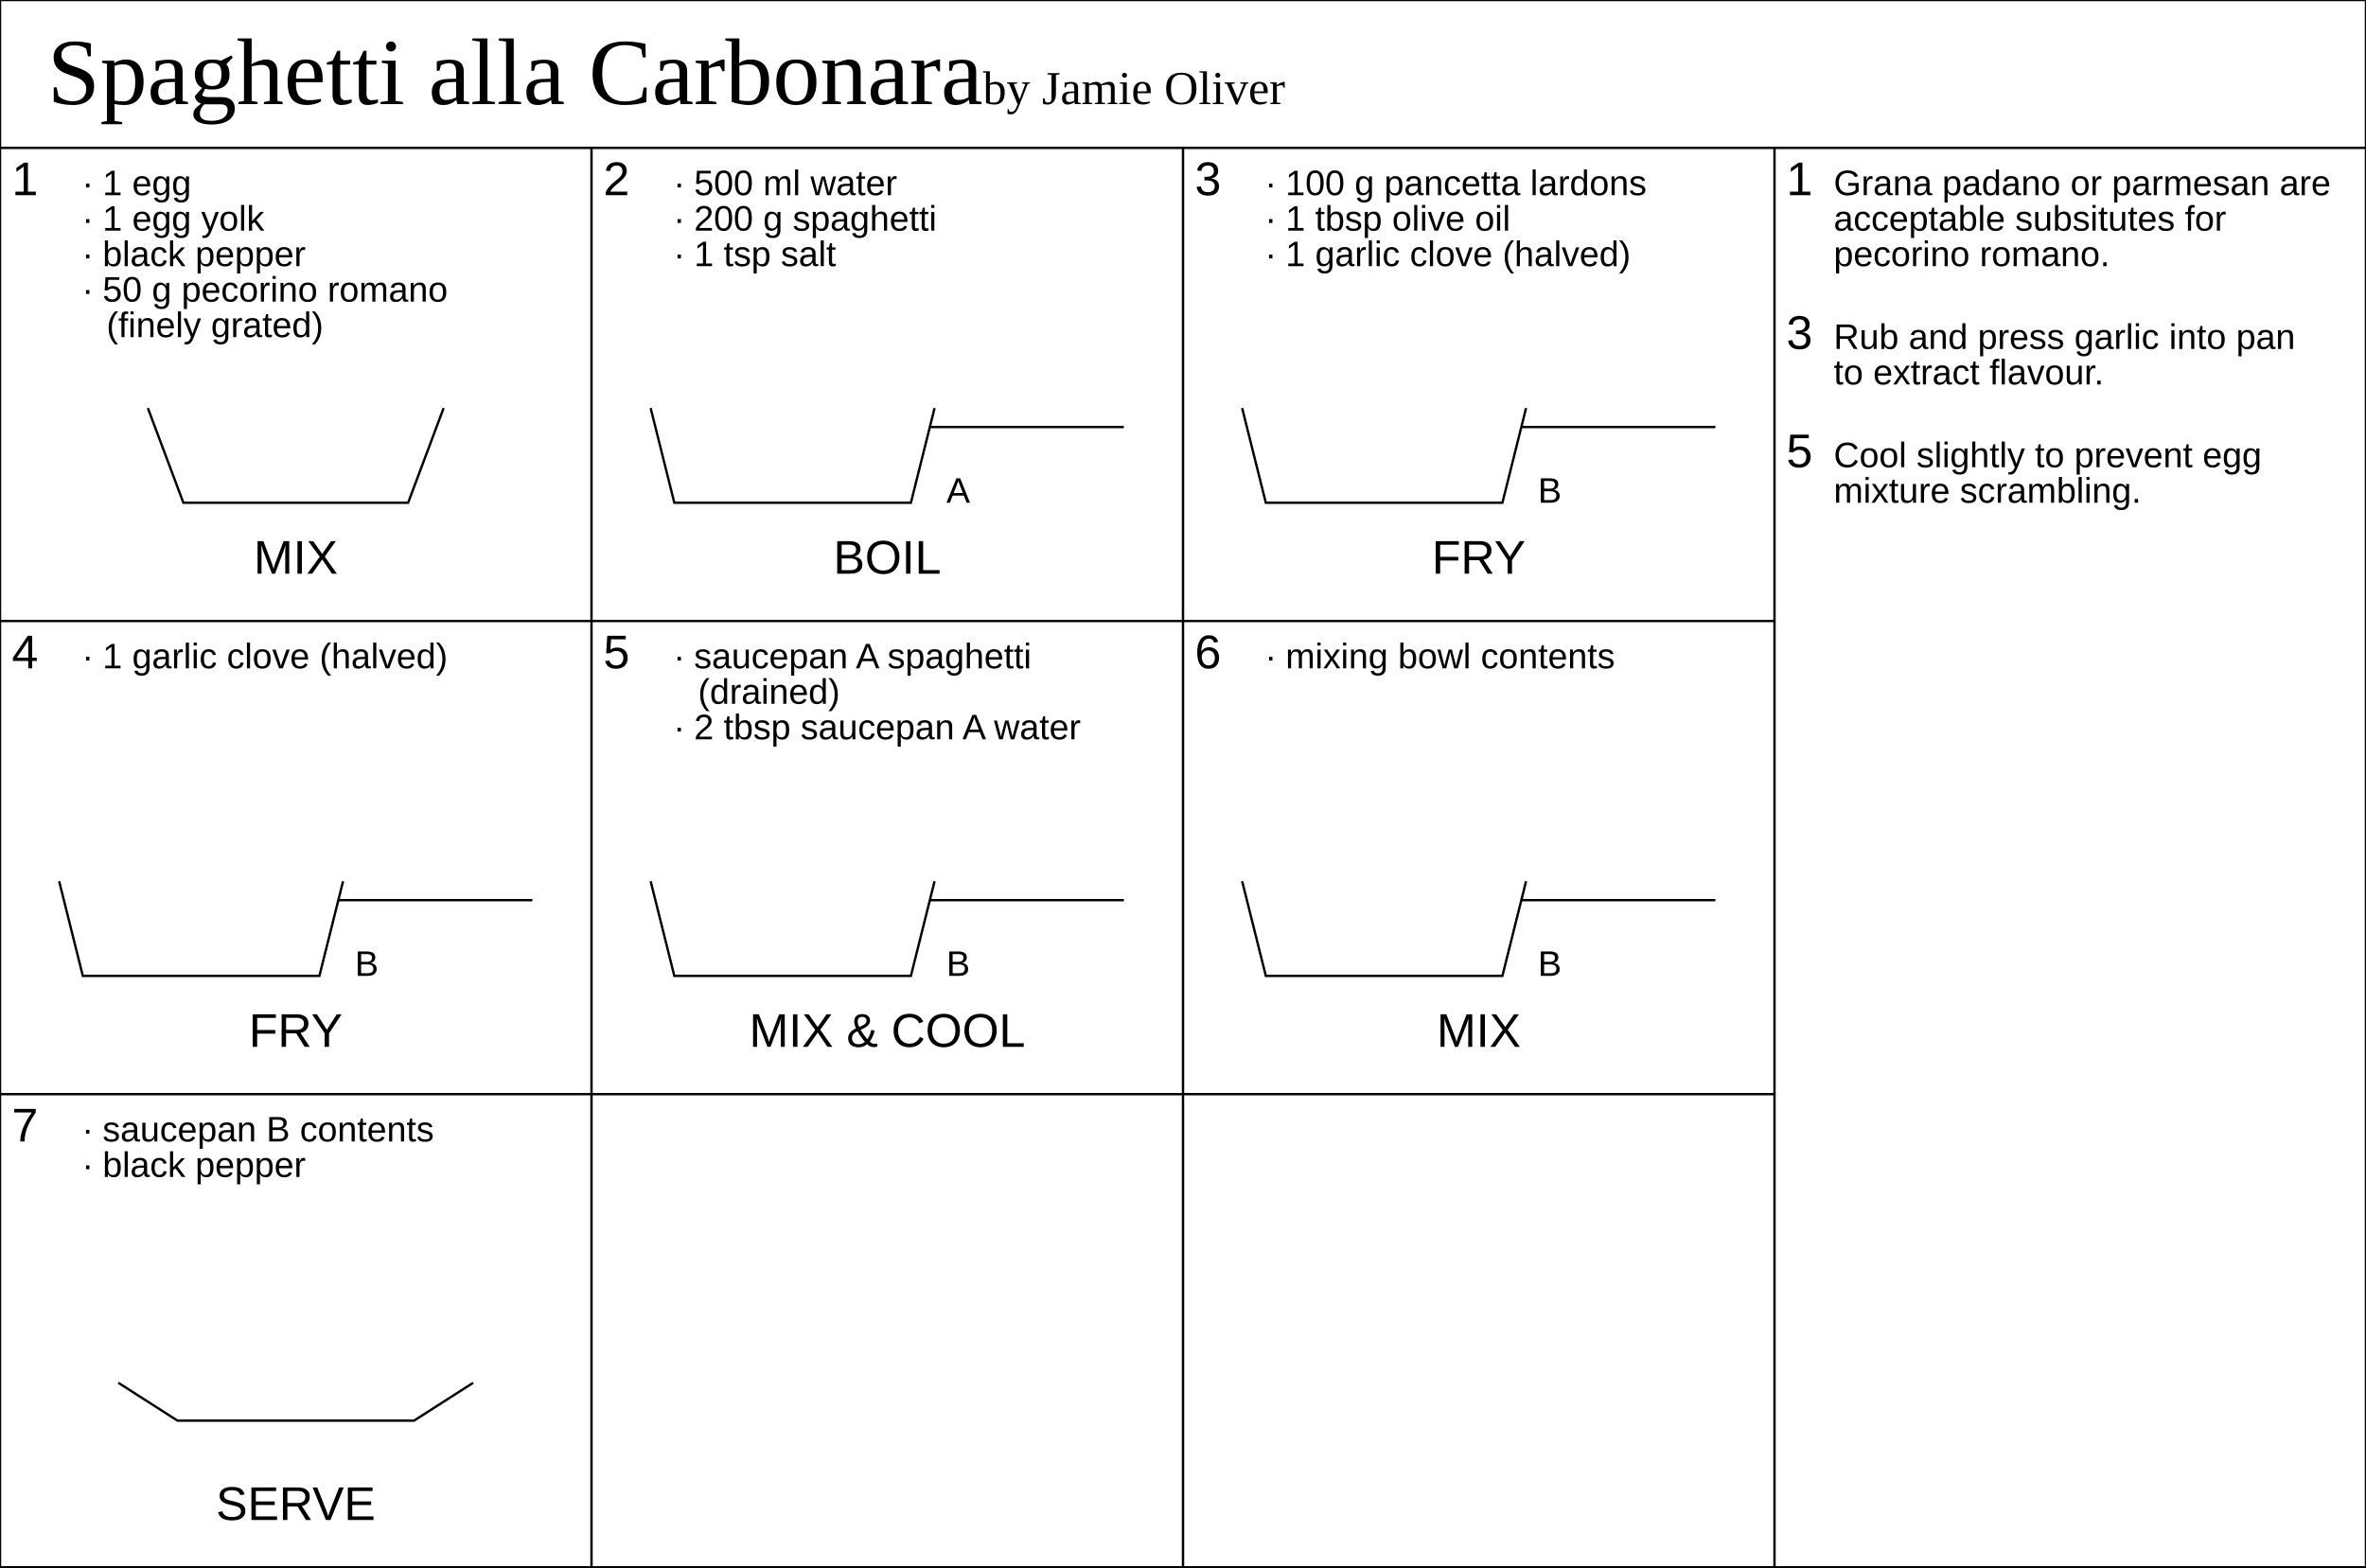
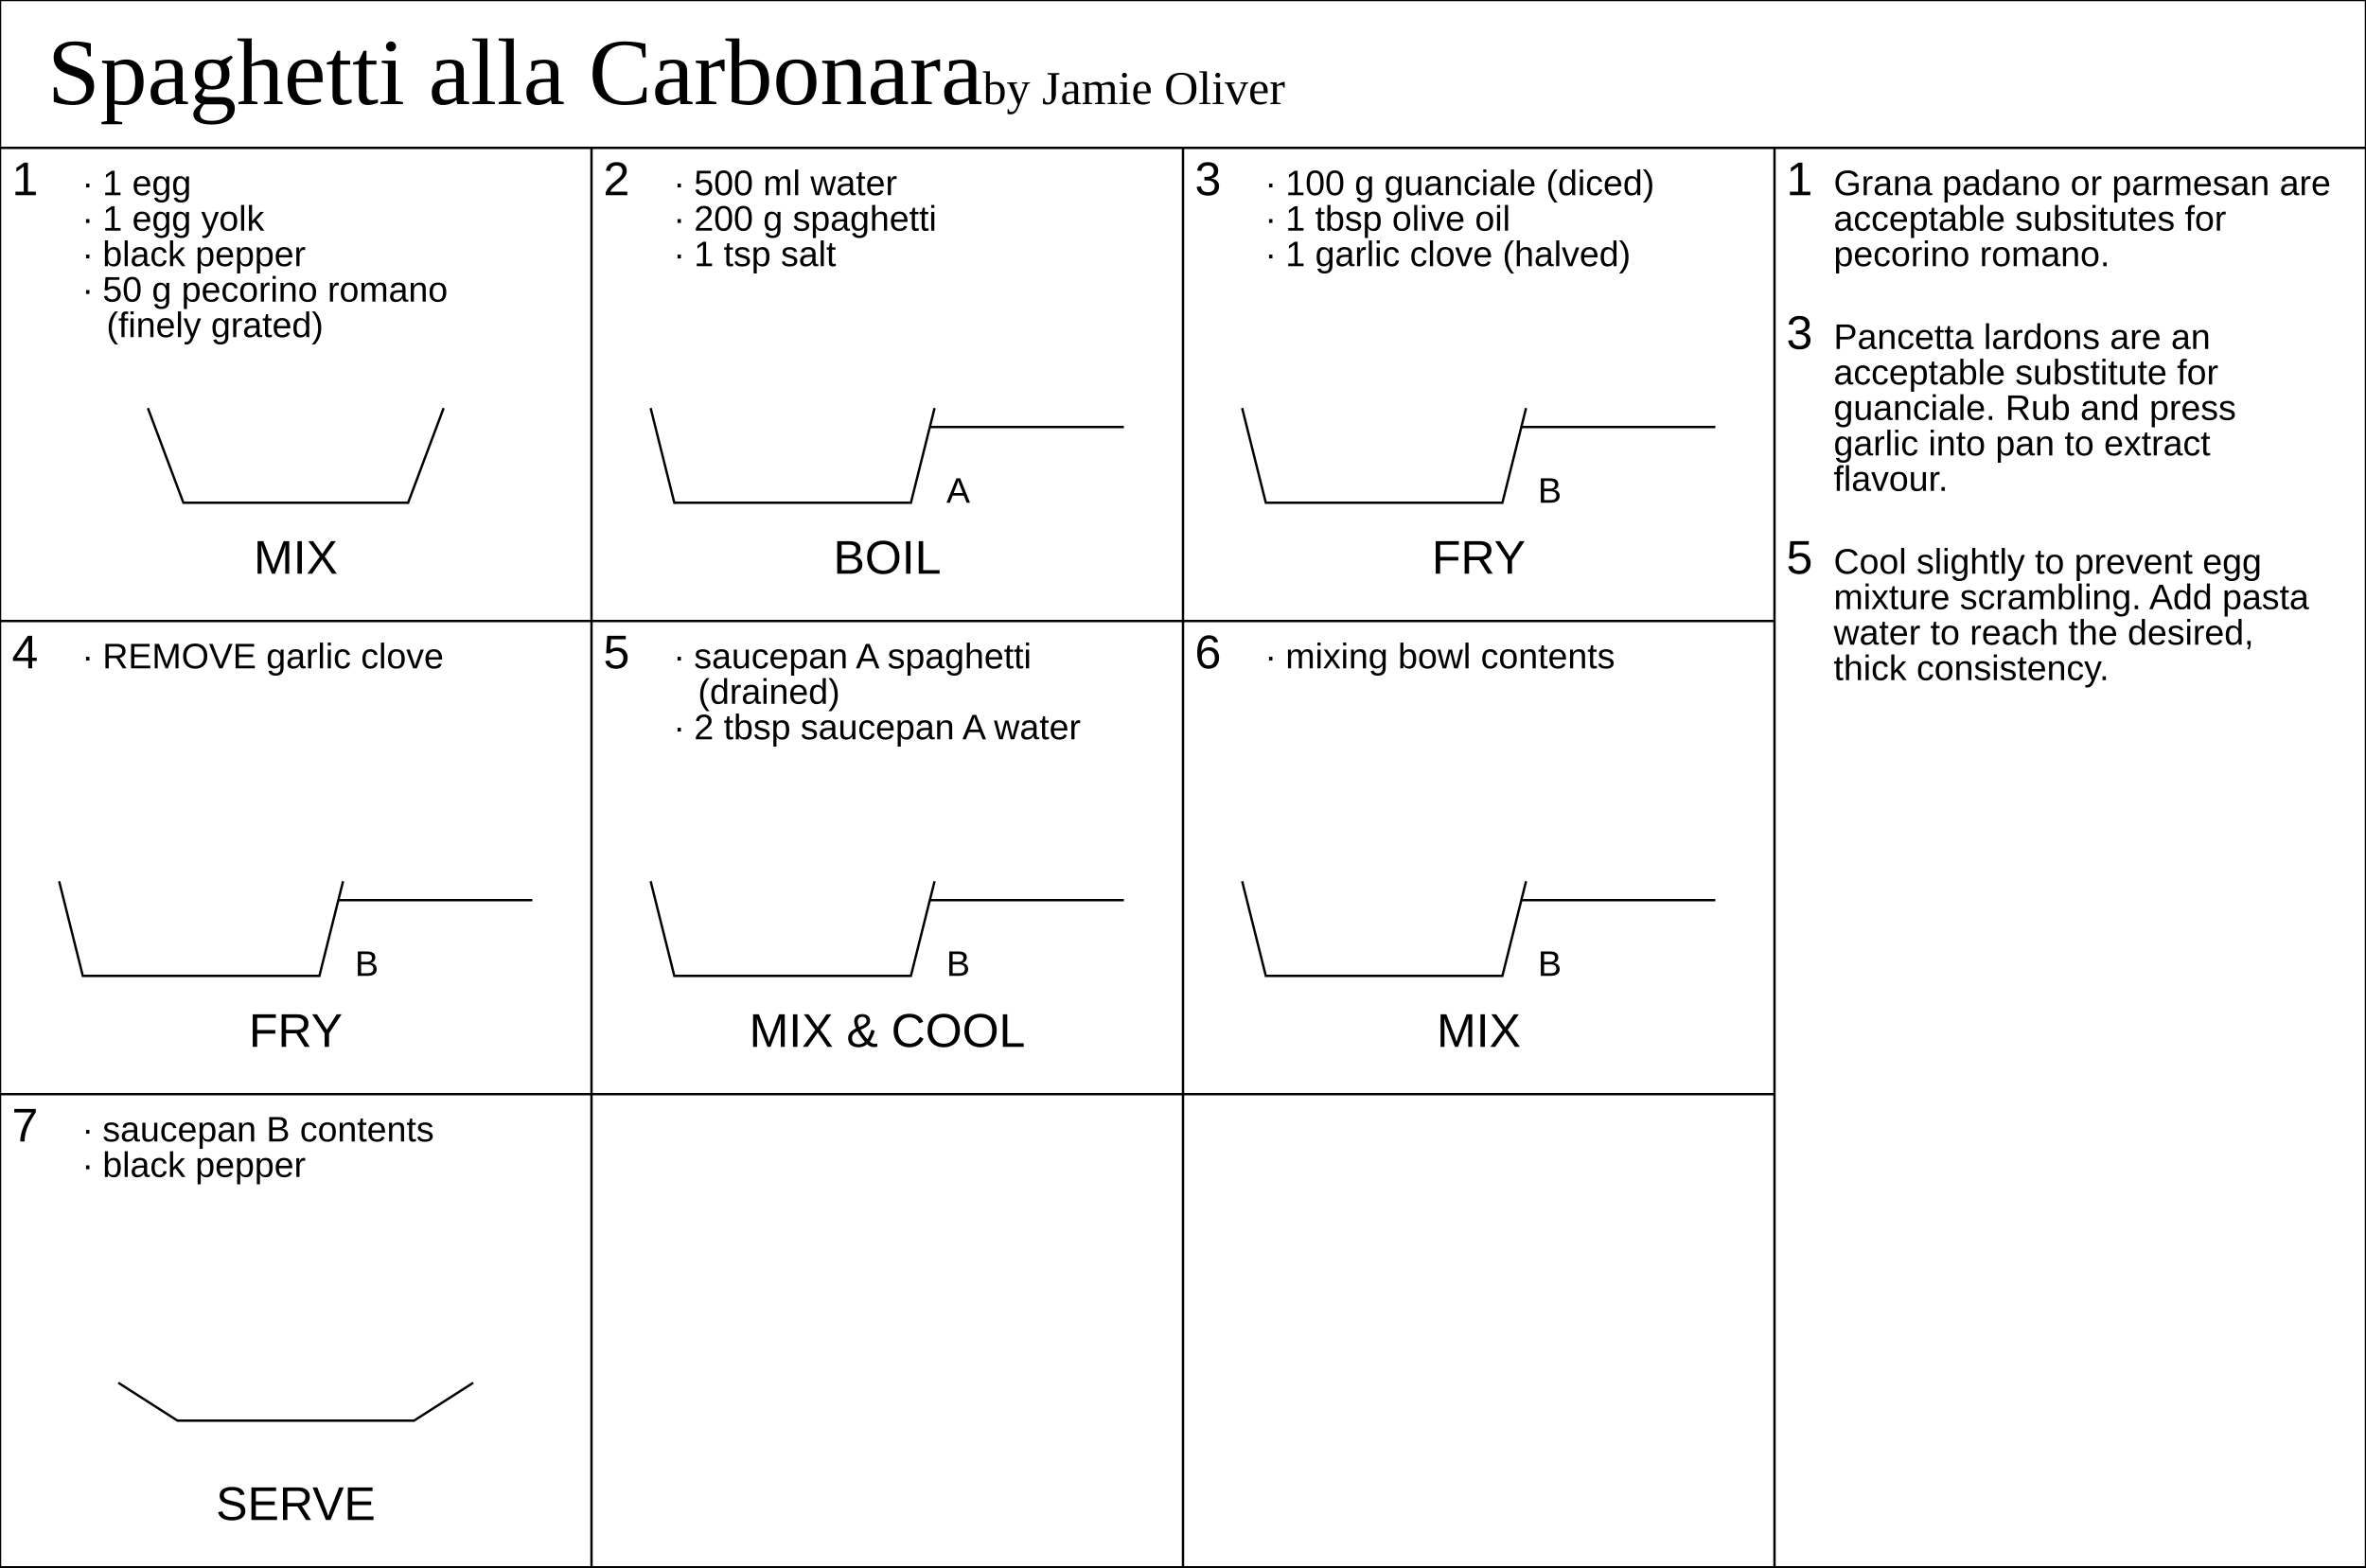
<svg xmlns="http://www.w3.org/2000/svg" width="2000" height="1325.0">
  <text x="40.0" y="88.0" font-size="80">
Spaghetti alla Carbonara<tspan font-size="40">  by Jamie Oliver</tspan>
  </text>
  <polyline points="0,0 0,1325.0 " style="fill:none;stroke:black;stroke-width:2" />
  <polyline points="2000,0 2000,1325.0 " style="fill:none;stroke:black;stroke-width:2" />
  <polyline points="500,125.0 500,1325.0 " style="fill:none;stroke:black;stroke-width:2" />
  <polyline points="1000,125.0 1000,1325.0 " style="fill:none;stroke:black;stroke-width:2" />
  <polyline points="1500,125.0 1500,1325.0 " style="fill:none;stroke:black;stroke-width:2" />
  <polyline points="0,0 2000,0 " style="fill:none;stroke:black;stroke-width:2" />
  <polyline points="0,125.0 2000,125.0 " style="fill:none;stroke:black;stroke-width:2" />
  <polyline points="0,1325.0 2000,1325.0 " style="fill:none;stroke:black;stroke-width:2" />
  <polyline points="0,525.0 1500,525.0 " style="fill:none;stroke:black;stroke-width:2" />
  <polyline points="0,925.0 1500,925.0 " style="fill:none;stroke:black;stroke-width:2" />
  <text x="10.0" y="165.0" text-anchor="left" style="font-family:Arial;font-size:40"> 
1 </text>
  <text x="70.0" y="165.0" text-anchor="left" style="font-family:Arial;font-size:30"> 
∙ 1 egg </text>
  <text x="70.0" y="195.0" text-anchor="left" style="font-family:Arial;font-size:30"> 
∙ 1 egg yolk </text>
  <text x="70.0" y="225.0" text-anchor="left" style="font-family:Arial;font-size:30"> 
∙ black pepper </text>
  <text x="70.0" y="255.0" text-anchor="left" style="font-family:Arial;font-size:30"> 
∙ 50 g pecorino romano </text>
  <text x="90.0" y="285.0" text-anchor="left" style="font-family:Arial;font-size:30"> 
(finely grated) </text>
  <polyline points="125.0,345.0 155.0,425.0 345.0,425.0 375.0,345.0" style="fill:none;stroke:black;stroke-width:2" />
  <text x="250.0" y="485.0" text-anchor="middle" style="font-family:Arial;font-size:40"> 
MIX </text>
  <text x="1510.0" y="165.0" text-anchor="left" style="font-family:Arial;font-size:40"> 
1 </text>
  <text x="1550.0" y="165.0" text-anchor="left" style="font-family:Arial;font-size:30"> 
Grana padano or parmesan are </text>
  <text x="1550.0" y="195.0" text-anchor="left" style="font-family:Arial;font-size:30"> 
acceptable subsitutes for </text>
  <text x="1550.0" y="225.0" text-anchor="left" style="font-family:Arial;font-size:30"> 
pecorino romano. </text>
  <text x="510.0" y="165.0" text-anchor="left" style="font-family:Arial;font-size:40"> 
2 </text>
  <text x="570.0" y="165.0" text-anchor="left" style="font-family:Arial;font-size:30"> 
∙ 500 ml water </text>
  <text x="570.0" y="195.0" text-anchor="left" style="font-family:Arial;font-size:30"> 
∙ 200 g spaghetti </text>
  <text x="570.0" y="225.0" text-anchor="left" style="font-family:Arial;font-size:30"> 
∙ 1 tsp salt </text>
  <polyline points="550.0,345.0 570.0,425.0 770.0,425.0 790.0,345.0" style="fill:none;stroke:black;stroke-width:2" />
  <polyline points="786.0,361.0 950.0,361.0" style="fill:none;stroke:black;stroke-width:2" />
  <text x="800.0" y="425.0" text-anchor="left" style="font-family:Arial;font-size:30"> 
A </text>
  <text x="750.0" y="485.0" text-anchor="middle" style="font-family:Arial;font-size:40"> 
BOIL </text>
  <text x="1010.0" y="165.0" text-anchor="left" style="font-family:Arial;font-size:40"> 
3 </text>
  <text x="1070.0" y="165.0" text-anchor="left" style="font-family:Arial;font-size:30"> 
- ∙ 100 g pancetta lardons </text>
+ ∙ 100 g guanciale (diced) </text>
  <text x="1070.0" y="195.0" text-anchor="left" style="font-family:Arial;font-size:30"> 
∙ 1 tbsp olive oil </text>
  <text x="1070.0" y="225.0" text-anchor="left" style="font-family:Arial;font-size:30"> 
∙ 1 garlic clove (halved) </text>
  <polyline points="1050.0,345.0 1070.0,425.0 1270.0,425.0 1290.0,345.0" style="fill:none;stroke:black;stroke-width:2" />
  <polyline points="1286.0,361.0 1450.0,361.0" style="fill:none;stroke:black;stroke-width:2" />
  <text x="1300.0" y="425.0" text-anchor="left" style="font-family:Arial;font-size:30"> 
B </text>
  <text x="1250.0" y="485.0" text-anchor="middle" style="font-family:Arial;font-size:40"> 
FRY </text>
  <text x="1510.0" y="295.0" text-anchor="left" style="font-family:Arial;font-size:40"> 
3 </text>
  <text x="1550.0" y="295.0" text-anchor="left" style="font-family:Arial;font-size:30"> 
- Rub and press garlic into pan </text>
+ Pancetta lardons are an </text>
  <text x="1550.0" y="325.0" text-anchor="left" style="font-family:Arial;font-size:30"> 
- to extract flavour. </text>
+ acceptable substitute for </text>
+   <text x="1550.0" y="355.0" text-anchor="left" style="font-family:Arial;font-size:30"> 
+ guanciale. Rub and press </text>
+   <text x="1550.0" y="385.0" text-anchor="left" style="font-family:Arial;font-size:30"> 
+ garlic into pan to extract </text>
+   <text x="1550.0" y="415.0" text-anchor="left" style="font-family:Arial;font-size:30"> 
+ flavour. </text>
  <text x="10.0" y="565.0" text-anchor="left" style="font-family:Arial;font-size:40"> 
4 </text>
  <text x="70.0" y="565.0" text-anchor="left" style="font-family:Arial;font-size:30"> 
- ∙ 1 garlic clove (halved) </text>
+ ∙ REMOVE garlic clove </text>
  <polyline points="50.0,745.0 70.0,825.0 270.0,825.0 290.0,745.0" style="fill:none;stroke:black;stroke-width:2" />
  <polyline points="286,761.0 450.0,761.0" style="fill:none;stroke:black;stroke-width:2" />
  <text x="300.0" y="825.0" text-anchor="left" style="font-family:Arial;font-size:30"> 
B </text>
  <text x="250.0" y="885.0" text-anchor="middle" style="font-family:Arial;font-size:40"> 
FRY </text>
  <text x="510.0" y="565.0" text-anchor="left" style="font-family:Arial;font-size:40"> 
5 </text>
  <text x="570.0" y="565.0" text-anchor="left" style="font-family:Arial;font-size:30"> 
∙ saucepan A spaghetti </text>
  <text x="590.0" y="595.0" text-anchor="left" style="font-family:Arial;font-size:30"> 
(drained) </text>
  <text x="570.0" y="625.0" text-anchor="left" style="font-family:Arial;font-size:30"> 
∙ 2 tbsp saucepan A water </text>
  <polyline points="550.0,745.0 570.0,825.0 770.0,825.0 790.0,745.0" style="fill:none;stroke:black;stroke-width:2" />
  <polyline points="786.0,761.0 950.0,761.0" style="fill:none;stroke:black;stroke-width:2" />
  <text x="800.0" y="825.0" text-anchor="left" style="font-family:Arial;font-size:30"> 
B </text>
  <text x="750.0" y="885.0" text-anchor="middle" style="font-family:Arial;font-size:40"> 
MIX &amp; COOL </text>
-   <text x="1510.0" y="395.0" text-anchor="left" style="font-family:Arial;font-size:40"> 
+   <text x="1510.0" y="485.0" text-anchor="left" style="font-family:Arial;font-size:40"> 
5 </text>
-   <text x="1550.0" y="395.0" text-anchor="left" style="font-family:Arial;font-size:30"> 
+   <text x="1550.0" y="485.0" text-anchor="left" style="font-family:Arial;font-size:30"> 
Cool slightly to prevent egg </text>
-   <text x="1550.0" y="425.0" text-anchor="left" style="font-family:Arial;font-size:30"> 
- mixture scrambling. </text>
+   <text x="1550.0" y="515.0" text-anchor="left" style="font-family:Arial;font-size:30"> 
+ mixture scrambling. Add pasta </text>
+   <text x="1550.0" y="545.0" text-anchor="left" style="font-family:Arial;font-size:30"> 
+ water to reach the desired, </text>
+   <text x="1550.0" y="575.0" text-anchor="left" style="font-family:Arial;font-size:30"> 
+ thick consistency. </text>
  <text x="1010.0" y="565.0" text-anchor="left" style="font-family:Arial;font-size:40"> 
6 </text>
  <text x="1070.0" y="565.0" text-anchor="left" style="font-family:Arial;font-size:30"> 
∙ mixing bowl contents </text>
  <polyline points="1050.0,745.0 1070.0,825.0 1270.0,825.0 1290.0,745.0" style="fill:none;stroke:black;stroke-width:2" />
  <polyline points="1286.0,761.0 1450.0,761.0" style="fill:none;stroke:black;stroke-width:2" />
  <text x="1300.0" y="825.0" text-anchor="left" style="font-family:Arial;font-size:30"> 
B </text>
  <text x="1250.0" y="885.0" text-anchor="middle" style="font-family:Arial;font-size:40"> 
MIX </text>
  <text x="10.0" y="965.0" text-anchor="left" style="font-family:Arial;font-size:40"> 
7 </text>
  <text x="70.0" y="965.0" text-anchor="left" style="font-family:Arial;font-size:30"> 
∙ saucepan B contents </text>
  <text x="70.0" y="995.0" text-anchor="left" style="font-family:Arial;font-size:30"> 
∙ black pepper </text>
  <polyline points="100.0,1169.0 150.0,1201.0 350.0,1201.0 400.0,1169.0" style="fill:none;stroke:black;stroke-width:2" />
  <text x="250.0" y="1285.0" text-anchor="middle" style="font-family:Arial;font-size:40"> 
SERVE </text>
</svg>
